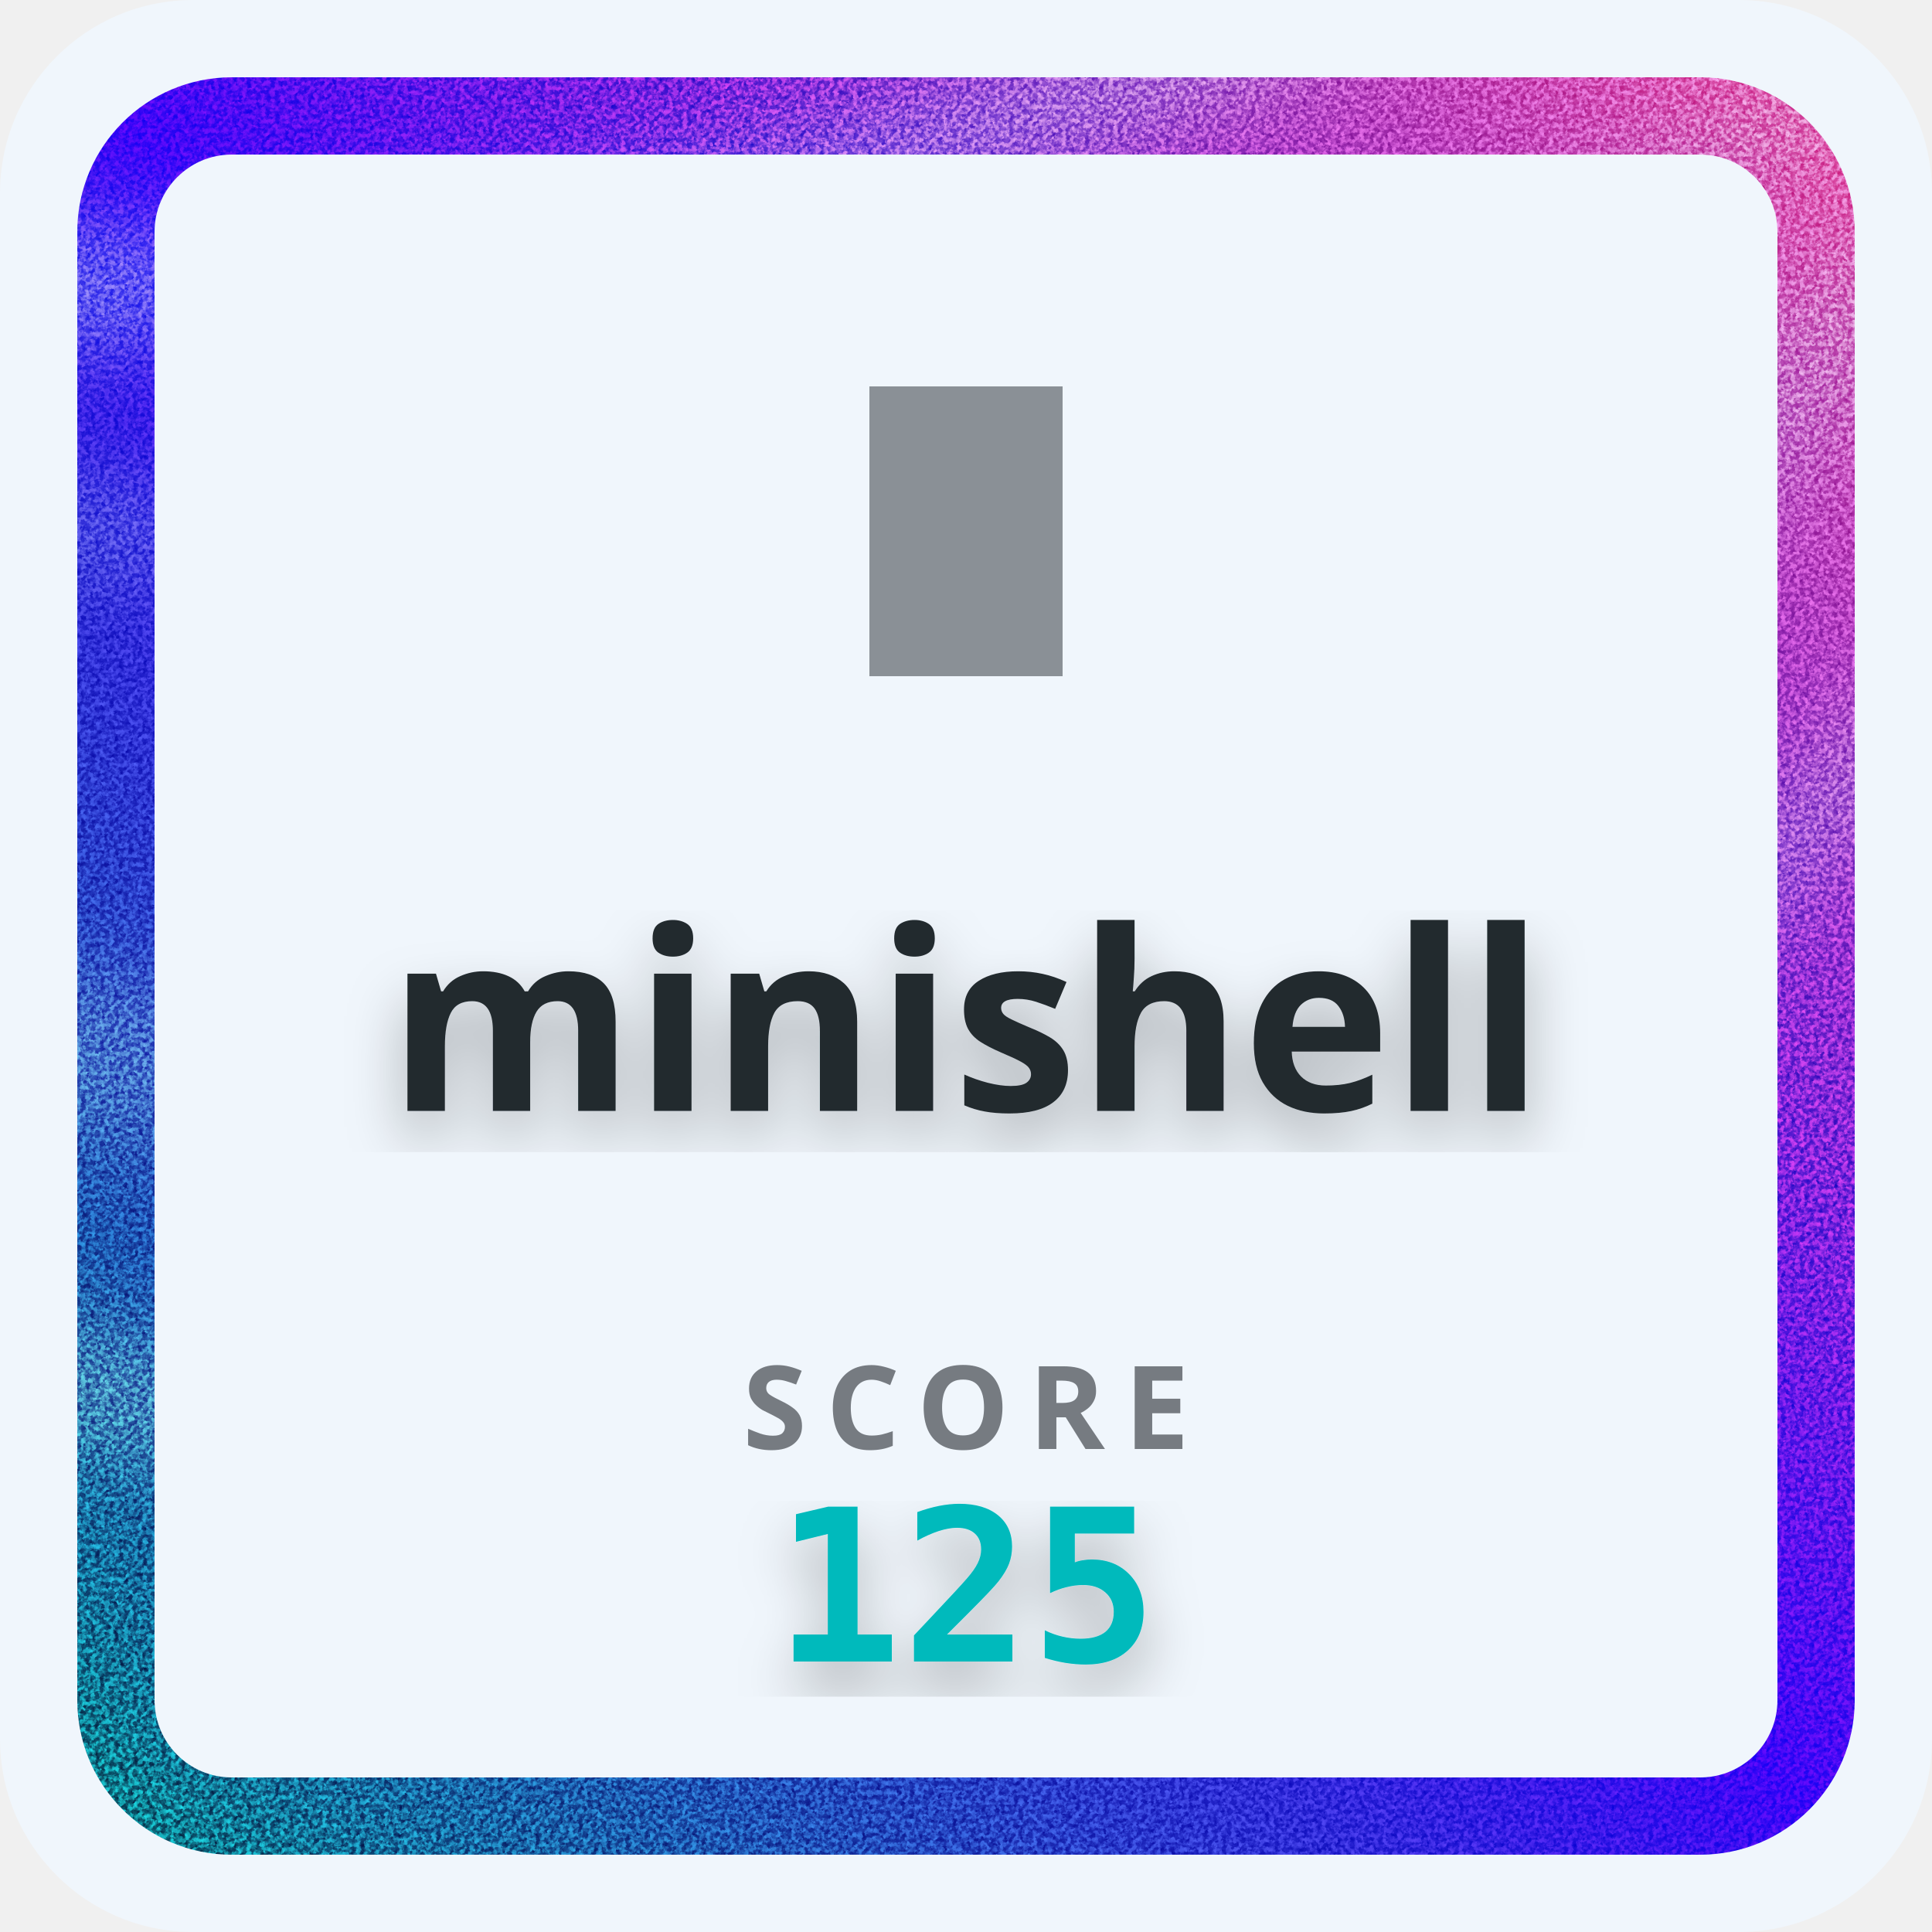
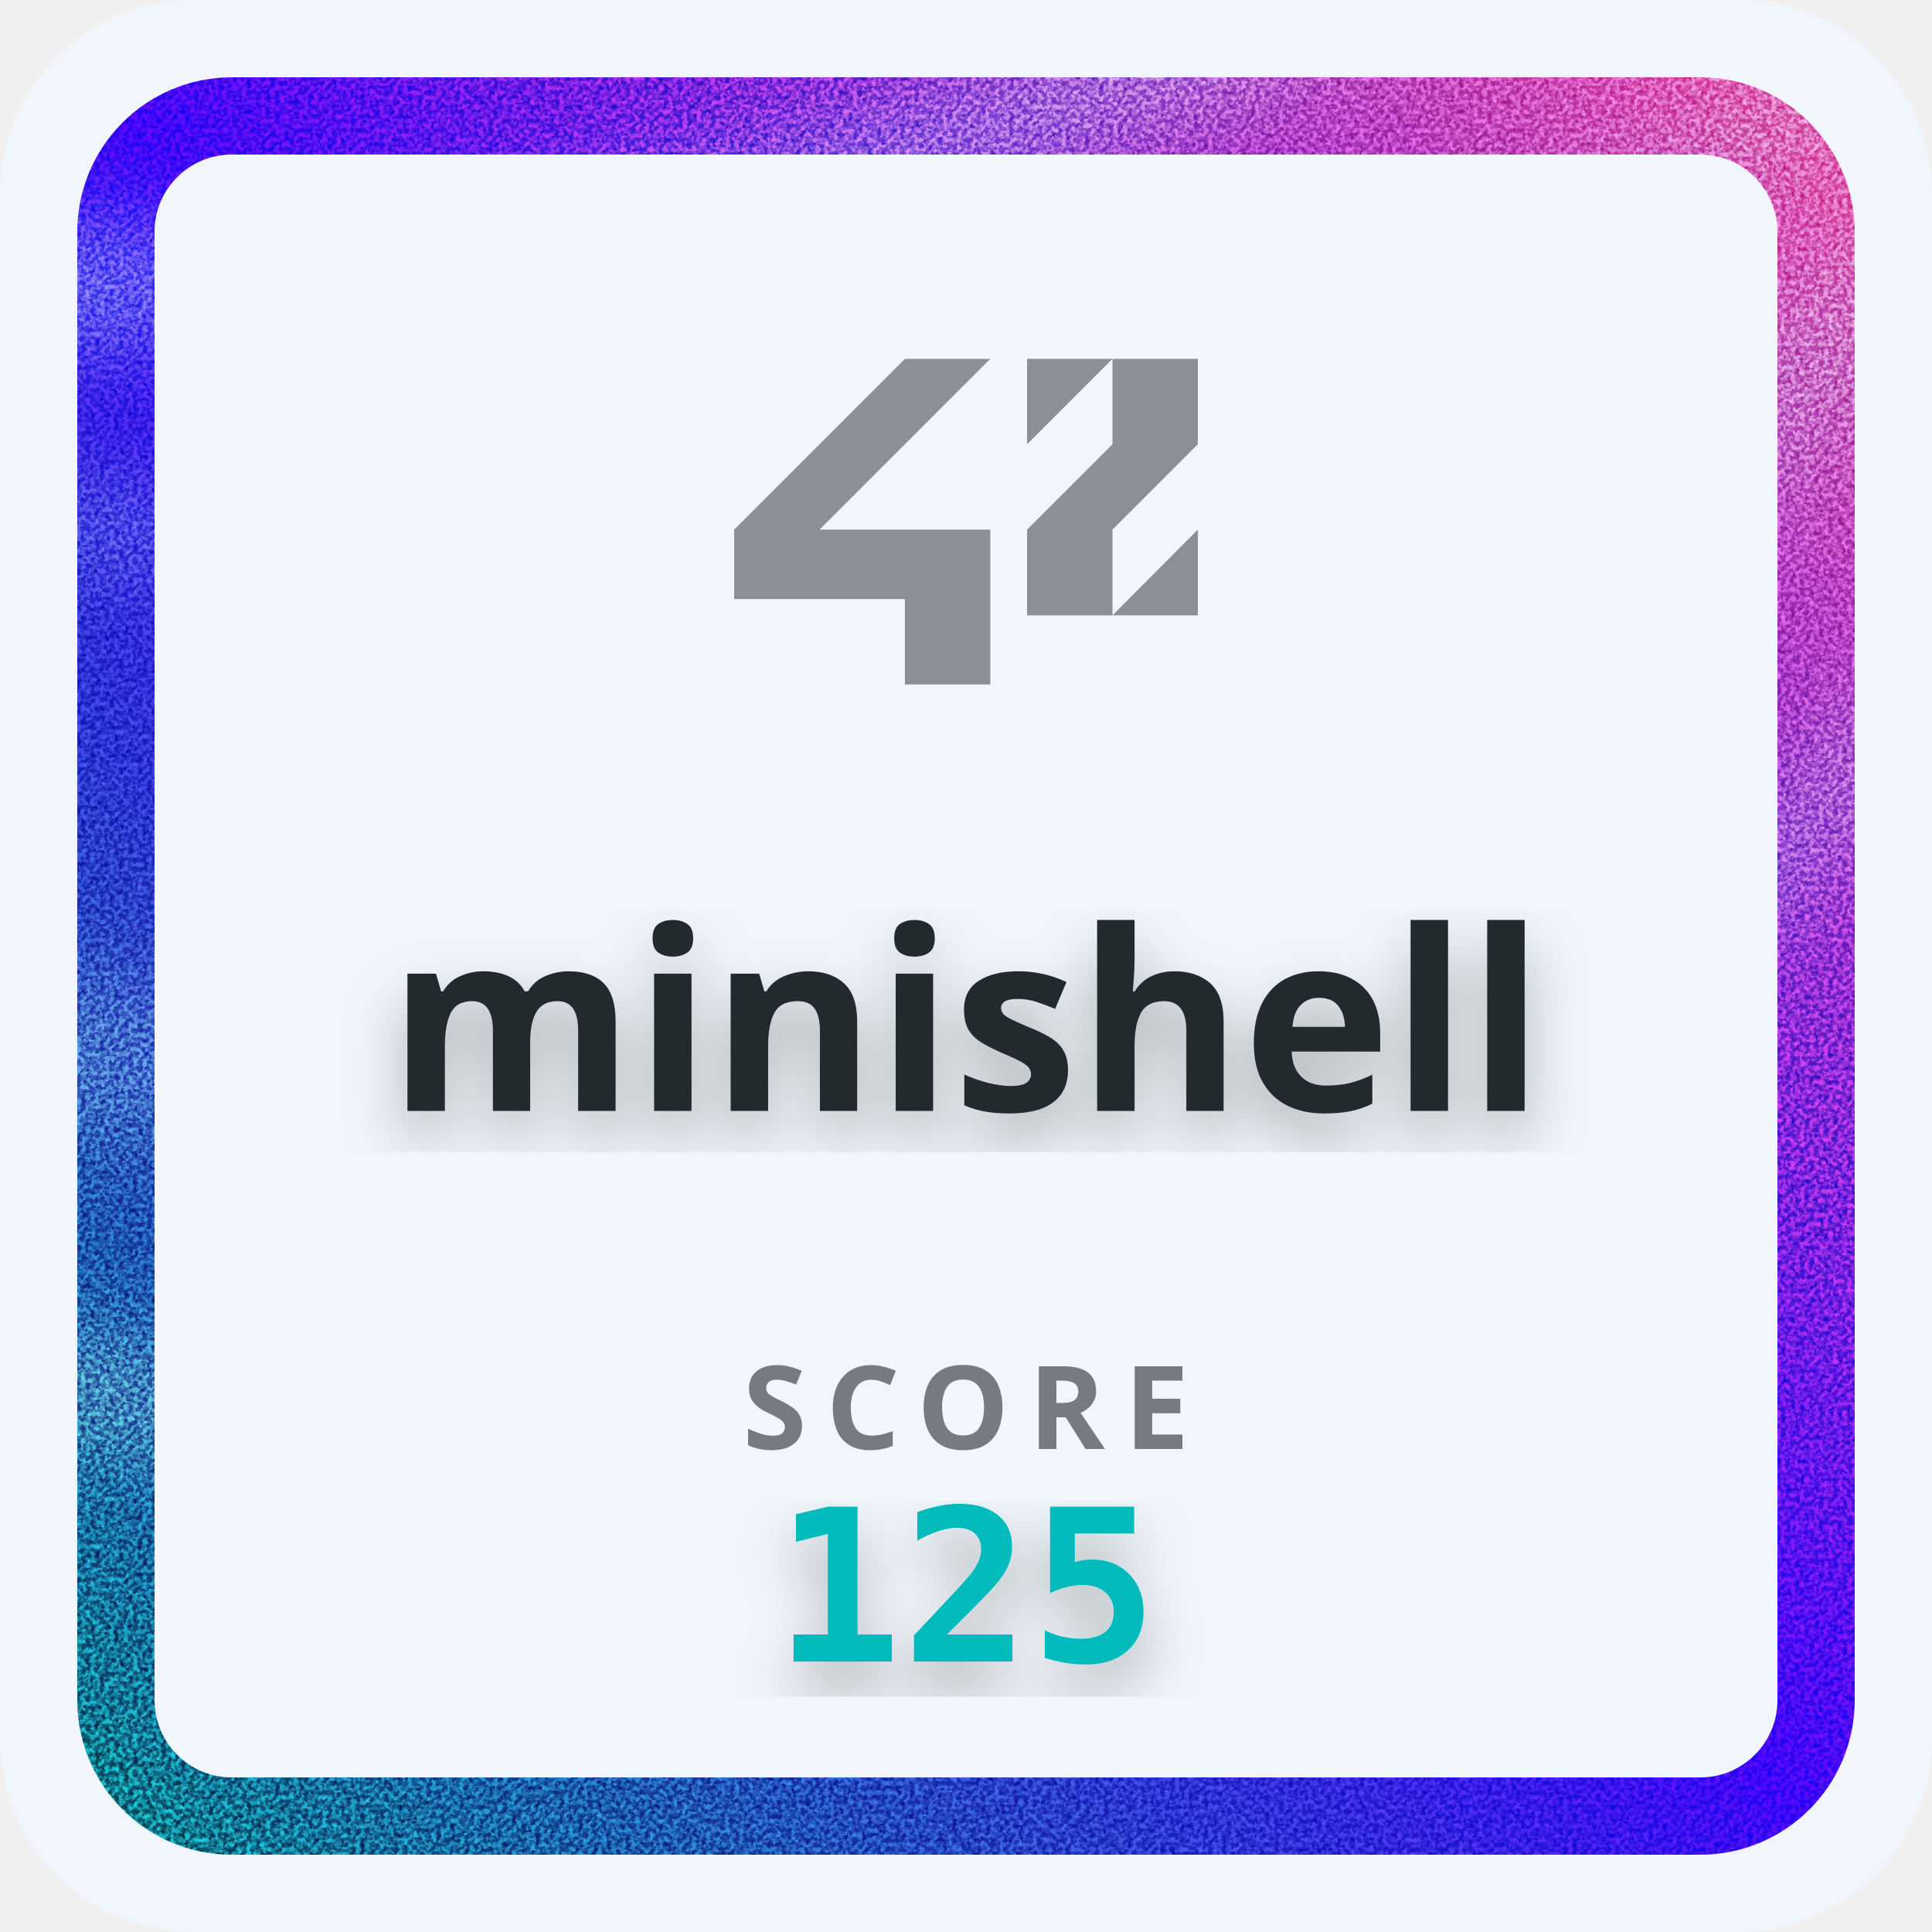
<svg xmlns="http://www.w3.org/2000/svg" width="200" height="200" viewBox="0 0 200 200">
  <defs>
    <filter id="f" width="140%" height="140%" x="-20%" y="-20%">
      <feDropShadow dx="0" dy="3" flood-color="#000" flood-opacity=".3" stdDeviation="3" />
    </filter>
    <filter id="d" width="140%" height="140%" x="-20%" y="-20%">
      <feGaussianBlur stdDeviation="20" />
    </filter>
    <filter id="b" width="120%" height="120%" x="-10%" y="-10%" color-interpolation-filters="sRGB">
      <feTurbulence baseFrequency=".51" numOctaves="3" result="noise" stitchTiles="stitch" type="fractalNoise" />
      <feColorMatrix in="noise" result="grayNoise" values="1 0 0 0 0 1 0 0 0 0 1 0 0 0 0 0 0 0 1 0" />
      <feComponentTransfer in="grayNoise" result="contrastyNoise">
        <feFuncR intercept="-1.5" slope="4" type="linear" />
        <feFuncG intercept="-1.5" slope="4" type="linear" />
        <feFuncB intercept="-1.5" slope="4" type="linear" />
        <feFuncA slope=".9" type="linear" />
      </feComponentTransfer>
      <feBlend in="contrastyNoise" in2="SourceGraphic" mode="overlay" />
    </filter>
    <linearGradient id="c" x1="0%" x2="100%" y1="100%" y2="0%">
      <stop offset="0%" stop-color="#07917e" />
      <stop offset="50%" stop-color="#3e06f8" />
      <stop offset="100%" stop-color="#ff65a3" />
    </linearGradient>
    <linearGradient id="e" x1="0%" x2="100%" y1="0%" y2="100%">
      <stop offset="0%" stop-color="#fff" />
      <stop offset="100%" stop-color="#8ff" stop-opacity="0" />
    </linearGradient>
    <mask id="a">
      <path d="M0 0h200v200H0z" />
      <rect width="176" height="176" x="12" y="12" fill="none" stroke="#fff" stroke-width="8" rx="12" />
    </mask>
  </defs>
  <rect width="200" height="200" fill="#f0f6fc" rx="20" />
  <g mask="url(#a)">
    <svg width="200" height="200" viewBox="0 0 800 800">
      <g filter="url(#b)">
        <rect width="100%" height="100%" fill="url(#c)" />
        <g fill="none" stroke="url(#e)" filter="url(#d)">
          <path stroke-width="40" d="M-100 100Q300 200 900-200" opacity=".9" />
          <path stroke-width="20" d="M-100 200Q400 300 900-50" opacity=".8" />
          <path stroke-width="60" d="M-100 400q500 200 1100-500" opacity=".5" />
          <path stroke-width="30" d="M-50 550Q500 750 1000 50" opacity=".8" />
        </g>
      </g>
    </svg>
  </g>
-   <path fill="#24292f" d="M90 40h20v30H90Z" opacity=".5" />
+   <path fill="#24292f" d="M115.162 63.702H124v-8.878ZM124 37.148h-8.838v8.84l-8.838 8.836v8.88h8.838v-8.88L124 45.986Zm-8.838 0h-8.838v8.84zm-12.648 17.676H84.838l17.676-17.676h-8.838L76 54.824v7.19h17.676v8.838h8.838z" opacity=".5" />
  <text x="100" y="115" fill="#24292f" filter="url(#f)" font-family="sans-serif" font-size="26" font-weight="900" text-anchor="middle">minishell</text>
  <text x="100" y="150" fill="#24292f" font-family="sans-serif" font-size="12" font-weight="bold" letter-spacing="2" opacity=".6" text-anchor="middle">SCORE</text>
  <text x="100" y="172" fill="#00babc" filter="url(#f)" font-family="monospace" font-size="22" font-weight="bold" text-anchor="middle">125</text>
</svg>
